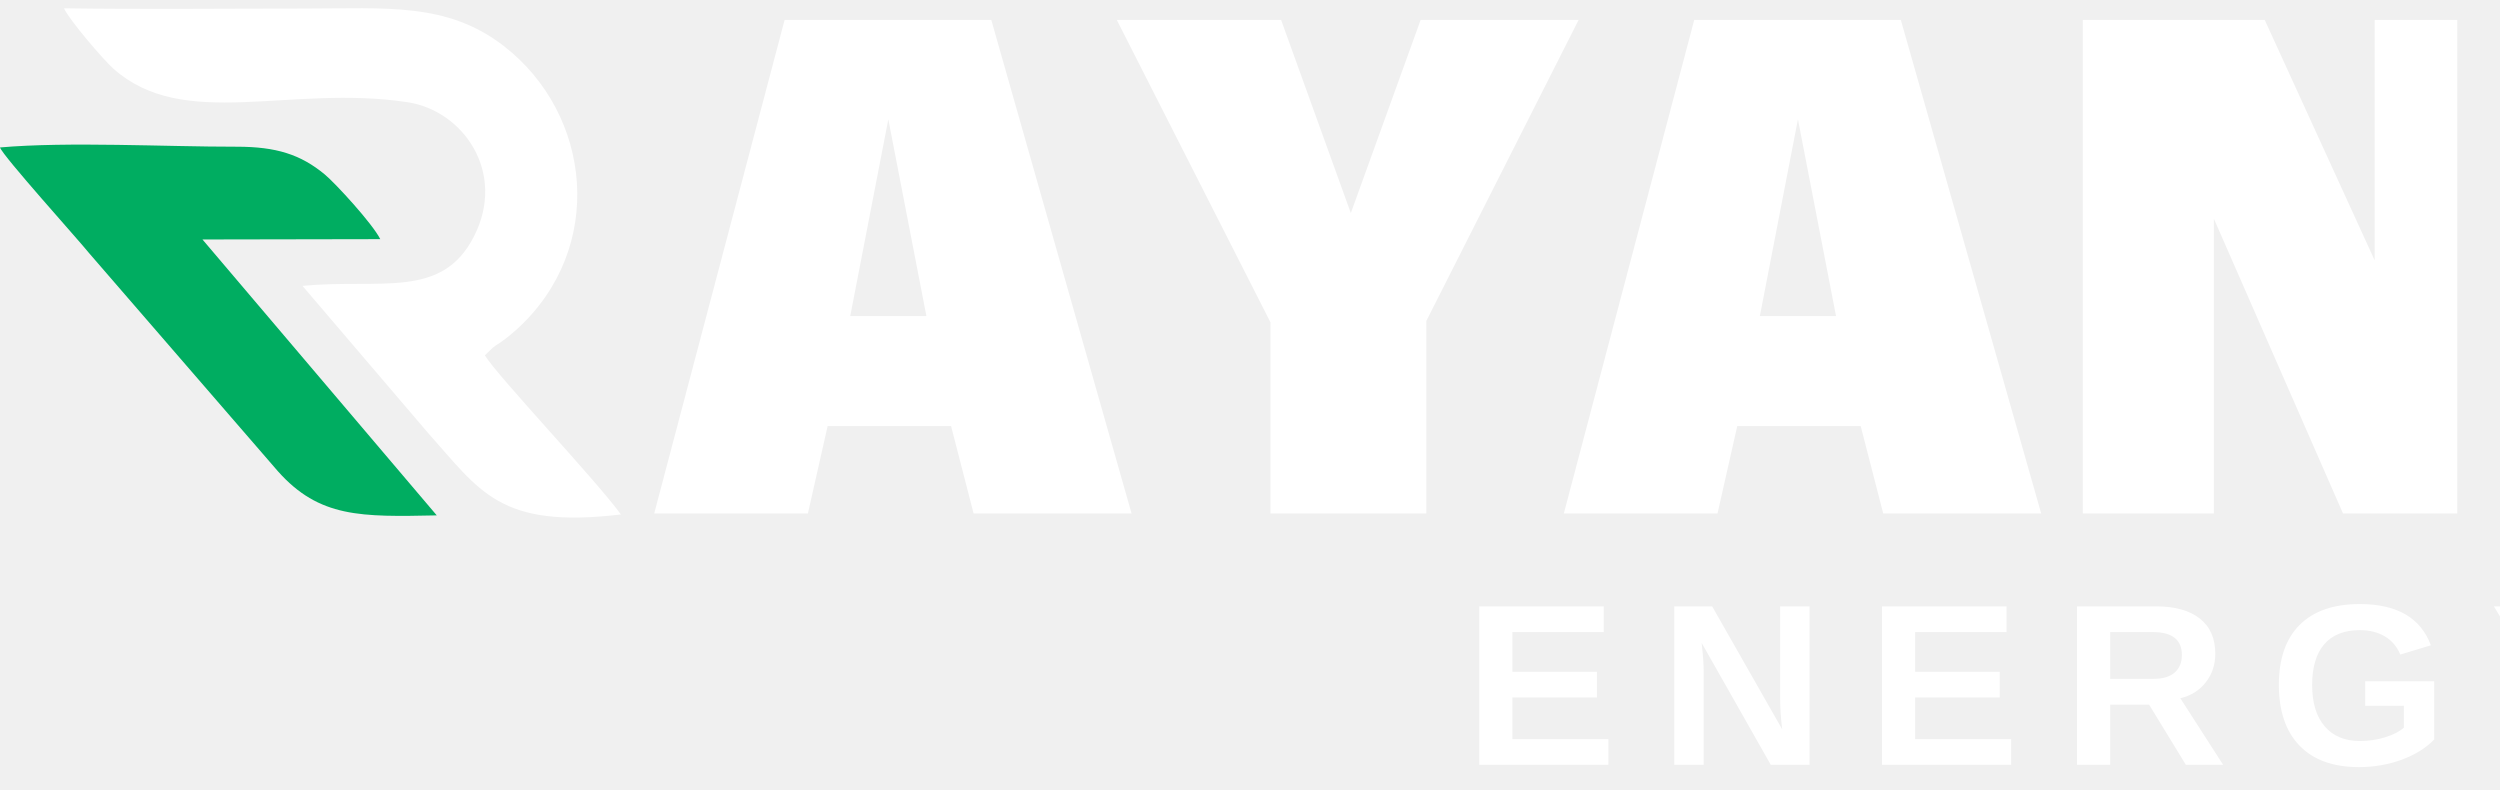
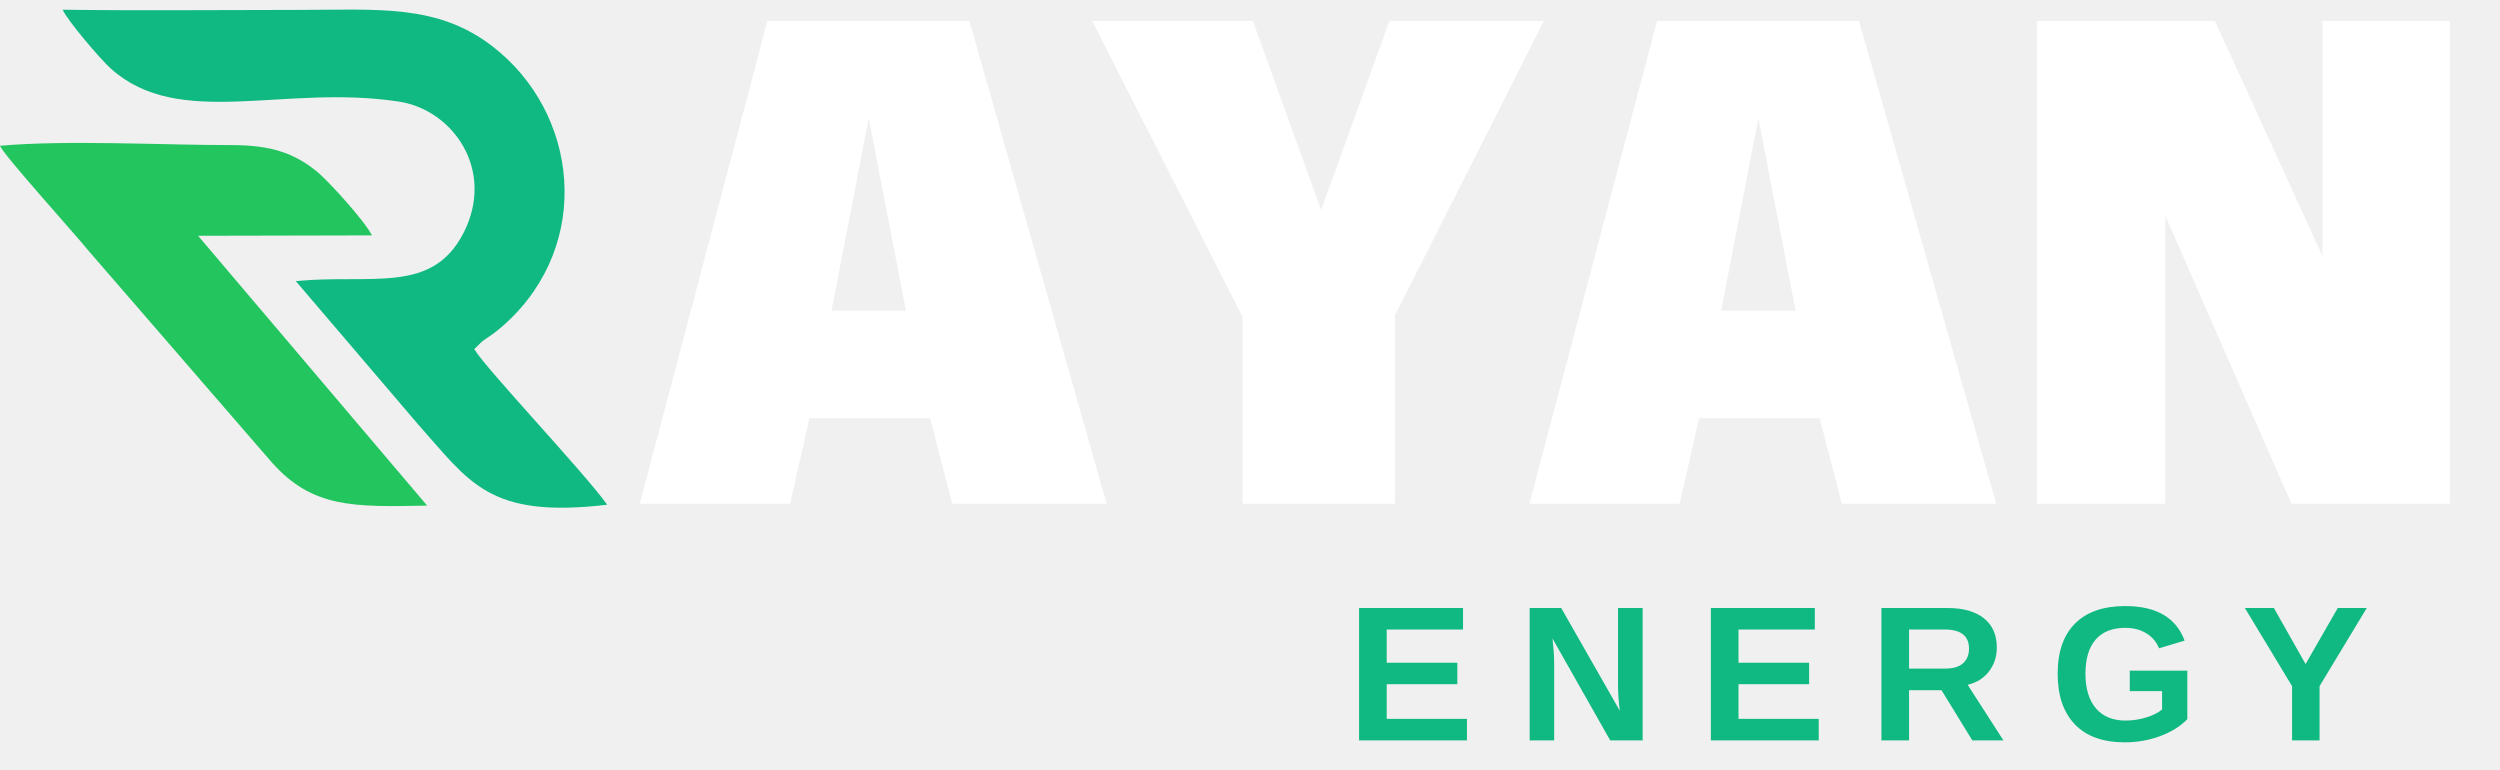
- <svg xmlns="http://www.w3.org/2000/svg" viewBox="0 0 304 96" width="100%" height="100%">
+ <svg xmlns="http://www.w3.org/2000/svg" viewBox="0 0 260 80" width="100%" height="100%">
  <g id="rayan-mark">
-     <path d="M 36.78 34.76 L 51.96 52.54 C 58.39 59.73 60.71 64.32 75.50 62.56 C 72.65 58.57 60.44 45.68 58.96 43.21 L 59.92 42.28 C 60.43 41.88 60.43 41.94 60.95 41.57 C 61.65 41.08 62.29 40.55 62.86 40.03 C 73.73 30.13 71.97 13.85 61.23 5.57 C 54.34 0.26 46.98 1.04 37.02 1.04 C 27.29 1.04 17.50 1.15 7.78 1.01 C 8.47 2.49 12.56 7.25 13.79 8.35 C 22.33 15.96 35.21 10.25 49.57 12.43 C 56.35 13.47 61.59 20.98 57.64 28.74 C 53.73 36.44 46.24 33.86 36.78 34.76" fill="#ffffff" fill-rule="evenodd" />
-     <path d="M 53.11 62.67 L 24.62 29.12 L 46.24 29.08 C 45.31 27.21 40.80 22.30 39.50 21.22 C 36.56 18.78 33.58 17.84 28.80 17.84 C 20.07 17.85 8.37 17.20 0.00 17.93 C 0.34 18.97 9.50 29.12 10.86 30.81 L 33.78 57.29 C 38.83 62.97 43.89 62.86 53.11 62.67" fill="rgb(0,173,97)" fill-rule="evenodd" />
-     <path d="M 115.65 51.81 L 100.64 51.81 L 98.24 62.44 L 79.55 62.44 L 95.41 2.42 L 120.54 2.42 L 137.60 62.44 L 118.39 62.44 Z Z M 298.80 62.44 L 298.80 2.42 L 288.76 2.42 L 288.76 31.66 L 275.39 2.42 L 253.27 2.42 L 253.27 62.44 L 269.21 62.44 L 269.21 26.60 L 284.91 62.44 Z Z M 108.02 14.51 L 103.39 38.43 L 112.65 38.43 Z Z M 173.44 39.03 L 173.44 62.44 L 154.49 62.44 L 154.49 39.20 L 135.80 2.42 L 155.78 2.42 L 164.26 25.91 L 172.75 2.42 L 191.96 2.42 Z Z M 226.26 51.81 L 211.25 51.81 L 208.85 62.44 L 190.16 62.44 L 206.02 2.42 L 231.14 2.42 L 248.21 62.44 L 229.00 62.44 Z Z M 218.63 14.51 L 214.00 38.43 L 223.26 38.43 Z" fill="#ffffff" fill-rule="nonzero" />
+     <path d="M 30.76 29.23 L 43.46 44.11 C 48.84 50.12 50.78 53.96 63.15 52.49 C 60.77 49.15 50.55 38.37 49.32 36.31 L 50.12 35.53 C 50.55 35.19 50.55 35.24 50.98 34.93 C 51.57 34.52 52.10 34.08 52.58 33.64 C 61.67 25.36 60.20 11.75 51.22 4.82 C 45.46 0.38 39.29 1.03 30.96 1.03 C 22.83 1.03 14.63 1.12 6.51 1.01 C 7.09 2.24 10.50 6.22 11.54 7.15 C 18.68 13.51 29.45 8.74 41.46 10.56 C 47.14 11.42 51.52 17.71 48.22 24.20 C 44.94 30.64 38.68 28.48 30.76 29.23" fill="#10b981" fill-rule="evenodd" />
+     <path d="M 44.42 52.58 L 20.60 24.52 L 38.68 24.48 C 37.90 22.92 34.13 18.81 33.04 17.91 C 30.58 15.87 28.09 15.09 24.09 15.09 C 16.78 15.09 7.00 14.54 0.00 15.16 C 0.29 16.03 7.95 24.51 9.08 25.93 L 28.26 48.08 C 32.48 52.83 36.71 52.74 44.42 52.58" fill="#22c55e" fill-rule="evenodd" />
+     <path d="M 96.73 43.50 L 84.18 43.50 L 82.17 52.39 L 66.54 52.39 L 79.81 2.18 L 100.82 2.18 L 115.09 52.39 L 99.03 52.39 Z Z M 90.35 12.30 L 86.48 32.31 L 94.22 32.31 Z Z M 145.07 32.81 L 145.07 52.39 L 129.22 52.39 L 129.22 32.95 L 113.59 2.18 L 130.30 2.18 L 137.40 21.84 L 144.50 2.18 L 160.56 2.18 Z Z M 189.25 43.50 L 176.70 43.50 L 174.69 52.39 L 159.06 52.39 L 172.33 2.18 L 193.34 2.18 L 207.61 52.39 L 191.55 52.39 Z Z M 182.87 12.30 L 179.00 32.31 L 186.74 32.31 Z Z M 254.80 2.18 L 254.80 52.39 L 238.31 52.39 L 225.18 22.41 L 225.18 52.39 L 211.84 52.39 L 211.84 2.18 L 230.35 2.18 L 241.54 26.64 L 241.54 2.18 Z" fill="#ffffff" fill-rule="nonzero" />
  </g>
-   <text x="178" y="93" font-family="'Outfit', 'Plus Jakarta Sans', Arial, sans-serif" font-weight="800" font-size="28" letter-spacing="0.18em" fill="#ffffff">ENERGY</text>
+   <text x="140" y="77" font-family="'Outfit', 'Plus Jakarta Sans', Arial, sans-serif" font-weight="800" font-size="20" letter-spacing="0.22em" fill="#10b981">ENERGY</text>
</svg>
